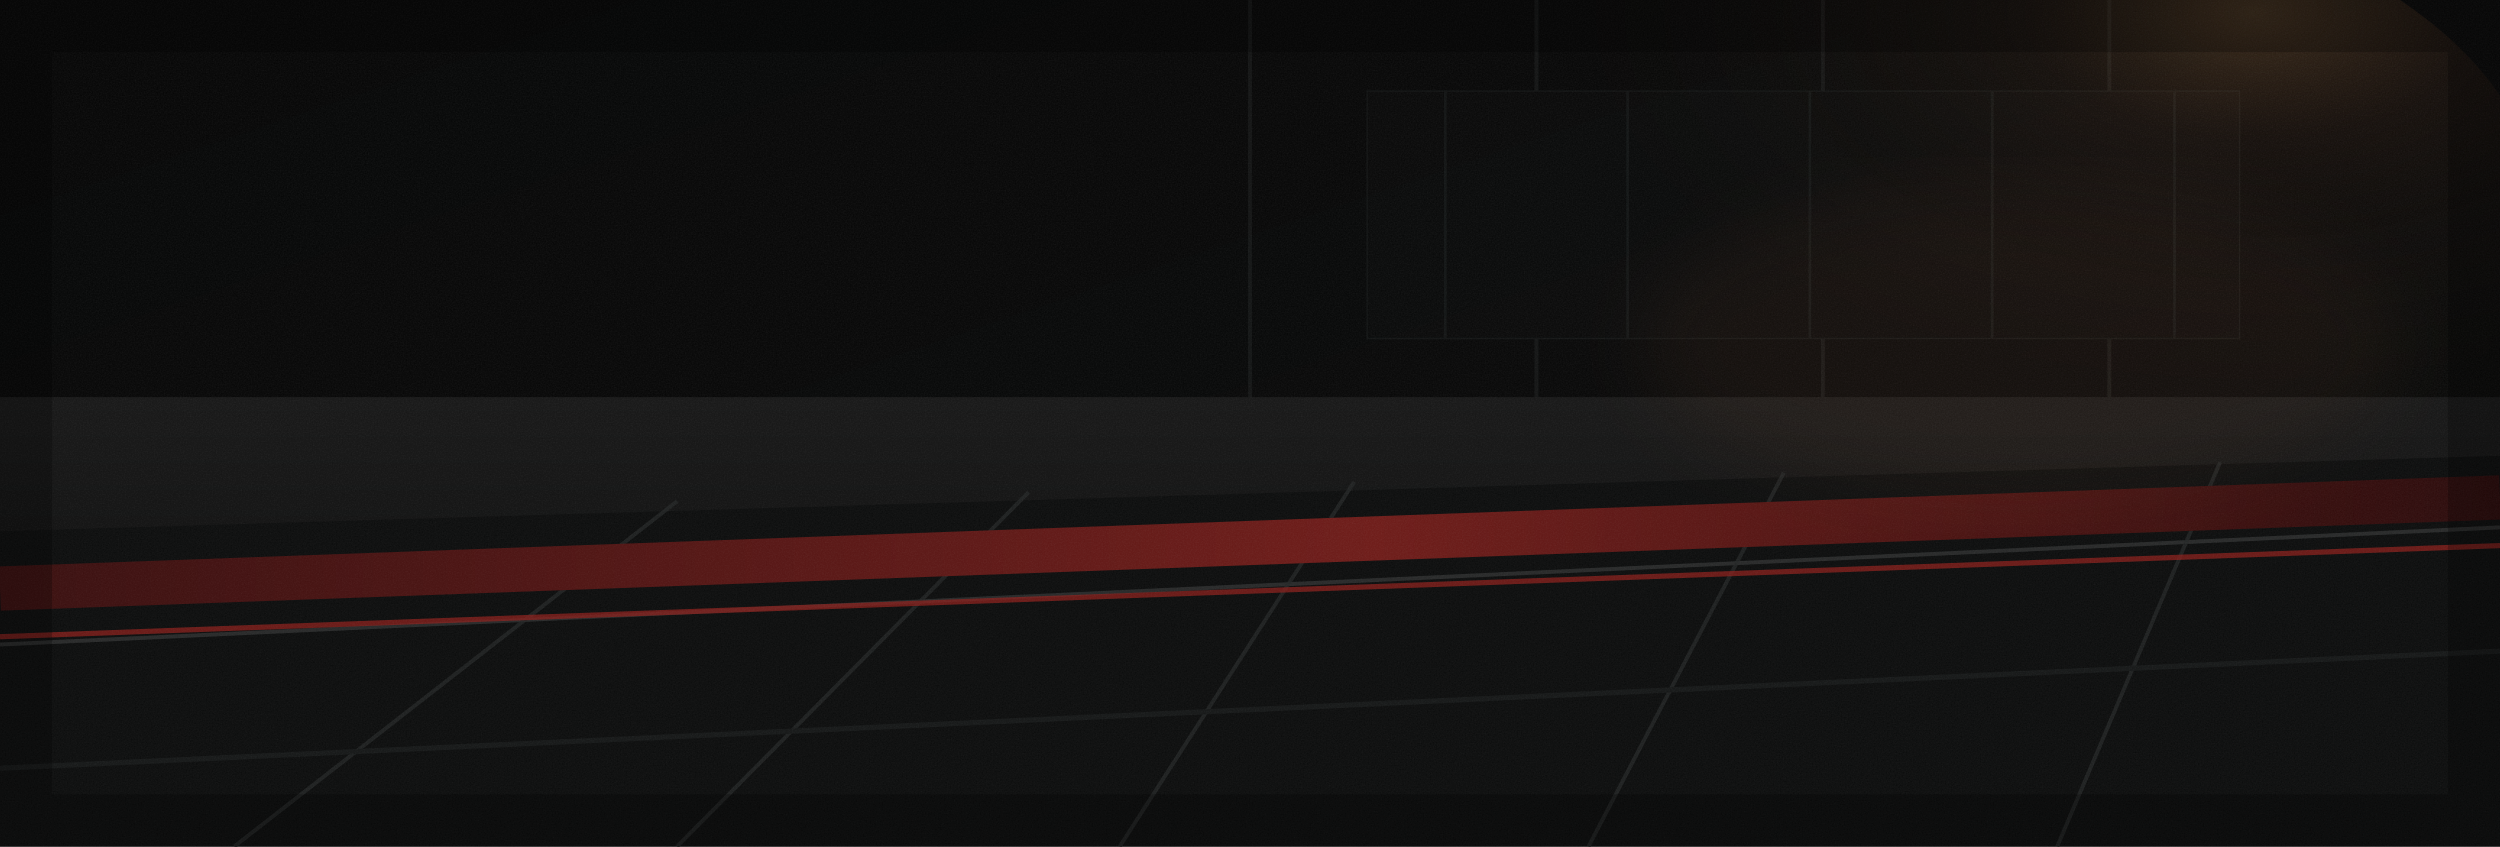
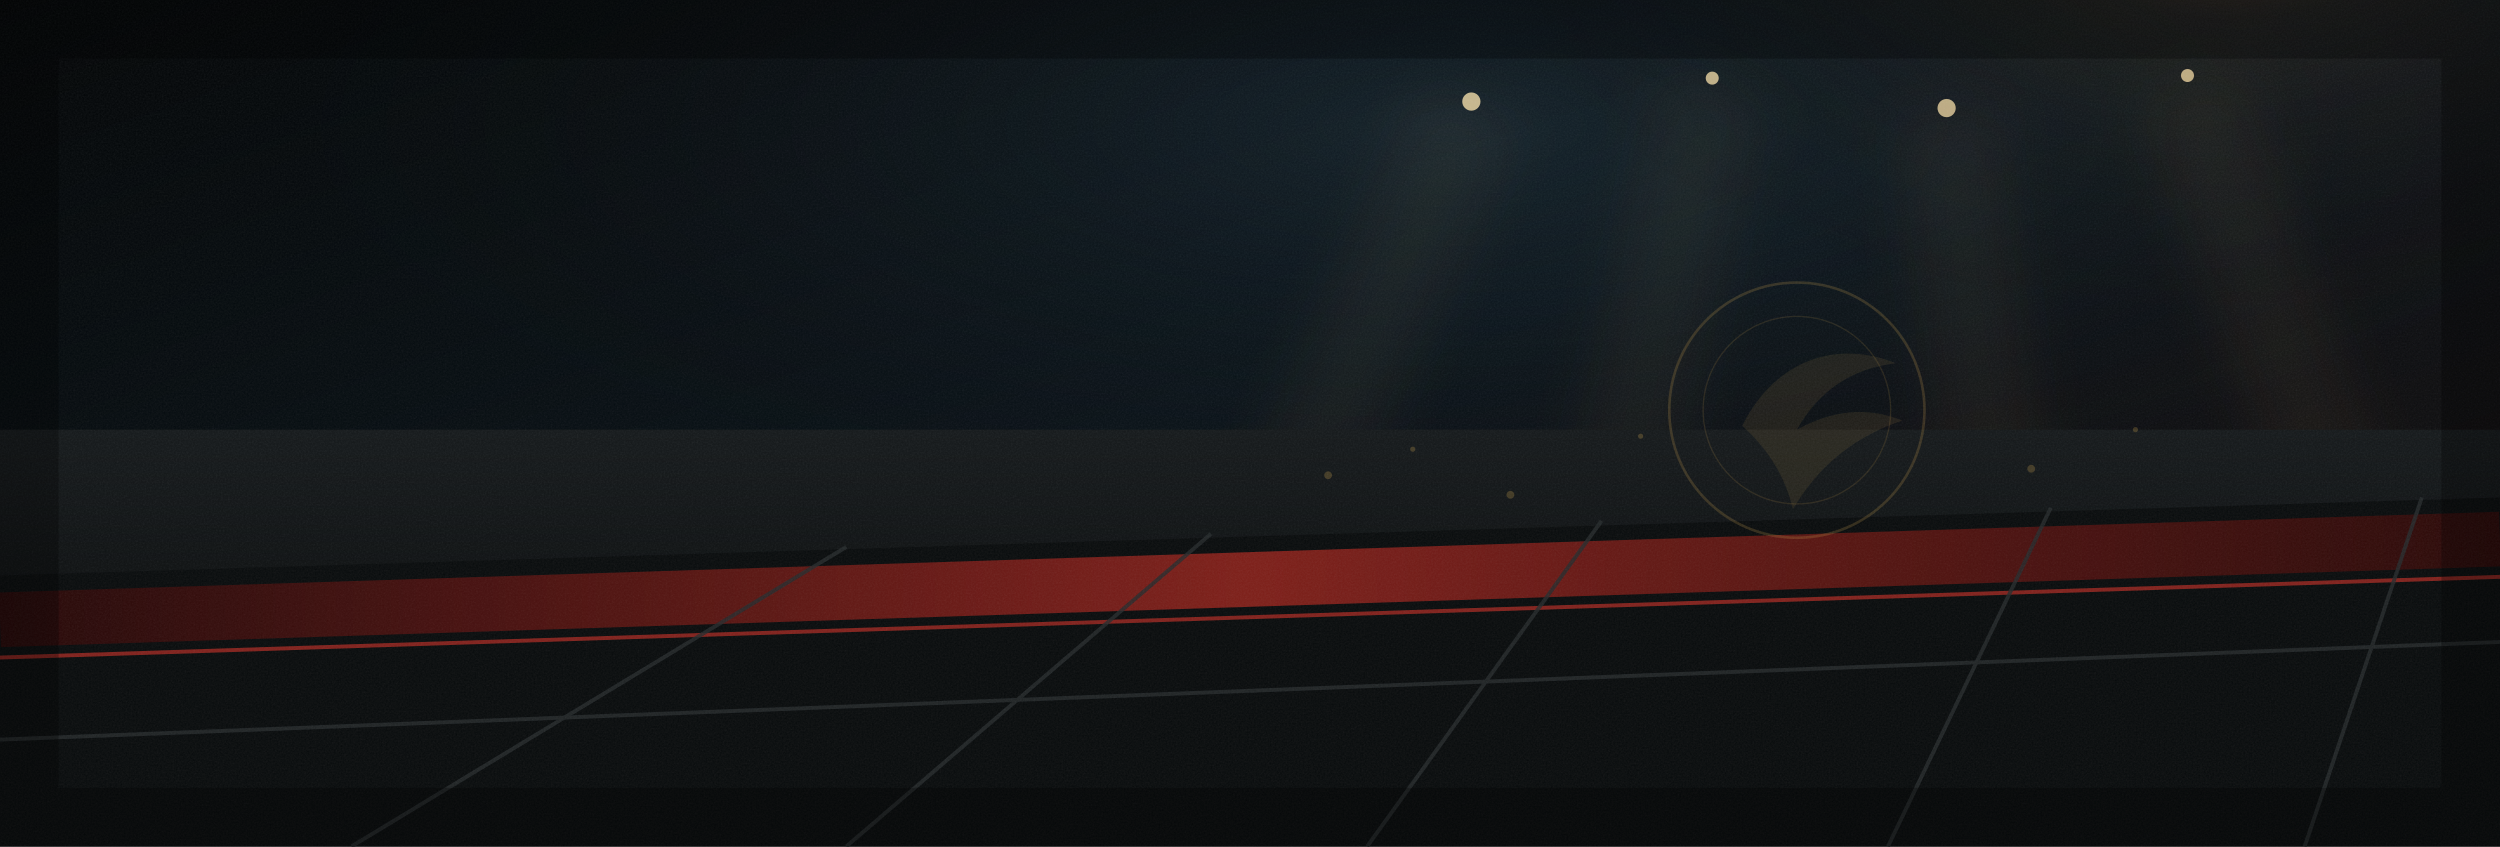
<svg xmlns="http://www.w3.org/2000/svg" viewBox="0 0 1920 650" role="img" aria-labelledby="title desc">
  <defs>
-     <linearGradient id="wall" x1="0" y1="0" x2="1" y2="1">
-       <stop offset="0" stop-color="#030404" />
-       <stop offset=".52" stop-color="#090a0a" />
-       <stop offset="1" stop-color="#16100d" />
+     <linearGradient id="bg" x1="0" y1="0" x2="1" y2="1">
+       <stop stop-color="#020405" />
+       <stop offset=".48" stop-color="#071016" />
+       <stop offset="1" stop-color="#140907" />
    </linearGradient>
    <linearGradient id="floor" x1="0" y1="0" x2="0" y2="1">
-       <stop offset="0" stop-color="#171717" />
-       <stop offset="1" stop-color="#050606" />
+       <stop stop-color="#15191b" />
+       <stop offset="1" stop-color="#020303" />
    </linearGradient>
    <linearGradient id="red" x1="0" y1="0" x2="1" y2="0">
-       <stop stop-color="#3a0e0e" />
-       <stop offset=".55" stop-color="#721b18" />
-       <stop offset="1" stop-color="#2a0909" />
+       <stop stop-color="#270707" />
+       <stop offset=".5" stop-color="#8a211b" />
+       <stop offset="1" stop-color="#2c0807" />
    </linearGradient>
-     <radialGradient id="light" cx="77%" cy="20%" r="62%">
-       <stop offset="0" stop-color="#c68a4e" stop-opacity=".27" />
-       <stop offset=".3" stop-color="#8f542d" stop-opacity=".11" />
+     <radialGradient id="spot" cx="72%" cy="12%" r="58%">
+       <stop stop-color="#e4b45d" stop-opacity=".34" />
+       <stop offset=".25" stop-color="#9f6737" stop-opacity=".13" />
      <stop offset="1" stop-color="#000" stop-opacity="0" />
    </radialGradient>
+     <radialGradient id="blue" cx="58%" cy="15%" r="52%">
+       <stop stop-color="#4f7993" stop-opacity=".18" />
+       <stop offset="1" stop-color="#000" stop-opacity="0" />
+     </radialGradient>
+     <filter id="blur">
+       <feGaussianBlur stdDeviation="22" />
+     </filter>
    <filter id="grain">
-       <feTurbulence type="fractalNoise" baseFrequency=".9" numOctaves="3" stitchTiles="stitch" />
+       <feTurbulence type="fractalNoise" baseFrequency=".75" numOctaves="3" />
      <feColorMatrix type="saturate" values="0" />
      <feComponentTransfer>
-         <feFuncA type="table" tableValues="0 .09" />
+         <feFuncA type="table" tableValues="0 .075" />
      </feComponentTransfer>
    </filter>
-     <filter id="blur">
-       <feGaussianBlur stdDeviation="26" />
-     </filter>
  </defs>
-   <rect width="1920" height="650" fill="url(#wall)" />
-   <g opacity=".7">
-     <rect x="0" y="0" width="1920" height="330" fill="#050606" />
-     <path d="M960 0v330M1180 0v330M1400 0v330M1620 0v330" stroke="#171818" stroke-width="3" />
-     <path d="M1050 70h670v190H1050z" fill="#080909" stroke="#151717" />
-     <path d="M1110 70v190M1250 70v190M1390 70v190M1530 70v190M1670 70v190" stroke="#161818" stroke-width="2" />
+   <rect width="1920" height="650" fill="url(#bg)" />
+   <rect width="1920" height="650" fill="url(#blue)" />
+   <g opacity=".8">
+     <circle cx="1130" cy="78" r="7" fill="#f5dfaa" />
+     <circle cx="1315" cy="60" r="5" fill="#f5dfaa" />
+     <circle cx="1495" cy="83" r="7" fill="#f5dfaa" />
+     <circle cx="1680" cy="58" r="5" fill="#f5dfaa" />
+     <path d="M1130 85l-150 330M1315 67l-80 350M1495 90l40 320M1680 65l120 335" stroke="#e8c67b" stroke-opacity=".07" stroke-width="75" filter="url(#blur)" />
  </g>
-   <rect y="305" width="1920" height="345" fill="url(#floor)" />
-   <path d="M0 408 L1920 350 L1920 650 L0 650 Z" fill="#0b0c0c" />
-   <path d="M0 495 L1920 405" stroke="#2c2d2d" stroke-width="3" opacity=".85" />
-   <path d="M180 650 L520 385M520 650 L790 378M860 650 L1040 370M1220 650 L1370 363M1580 650 L1705 355" stroke="#222424" stroke-width="3" opacity=".8" />
-   <path d="M0 452 L1920 382" stroke="url(#red)" stroke-width="34" opacity=".95" />
-   <path d="M0 489 L1920 419" stroke="#891e1a" stroke-width="4" opacity=".75" />
-   <path d="M0 590 L1920 500" stroke="#151717" stroke-width="4" />
-   <ellipse cx="1480" cy="165" rx="470" ry="260" fill="url(#light)" />
-   <ellipse cx="1550" cy="265" rx="290" ry="120" fill="#b06a3c" opacity=".07" filter="url(#blur)" />
-   <rect width="1920" height="650" filter="url(#grain)" opacity=".8" />
-   <rect width="1920" height="650" fill="none" stroke="#000" stroke-width="80" opacity=".24" />
+   <path d="M0 330H1920V650H0z" fill="url(#floor)" />
+   <path d="M0 442L1920 382V650H0z" fill="#080b0c" />
+   <path d="M0 476L1920 414" stroke="url(#red)" stroke-width="42" opacity=".9" />
+   <path d="M0 505L1920 443" stroke="#b52b22" stroke-width="3" opacity=".7" />
+   <g stroke="#252a2c" stroke-width="3" opacity=".8">
+     <path d="M0 568L1920 493" />
+     <path d="M270 650L650 420M650 650L930 410M1050 650L1230 400M1450 650L1575 390M1770 650L1860 382" />
+   </g>
+   <ellipse cx="1480" cy="155" rx="520" ry="300" fill="url(#spot)" />
+   <g transform="translate(1380 315)" opacity=".8">
+     <circle r="98" fill="none" stroke="#d4a64d" stroke-width="2" stroke-opacity=".26" />
+     <circle r="72" fill="none" stroke="#d4a64d" stroke-width="1" stroke-opacity=".18" />
+     <path d="M-42 12c26-52 74-66 118-48-34 4-59 21-76 51 27-15 54-18 81-7-36 12-64 34-84 68-6-25-19-46-39-64z" fill="#d4a64d" opacity=".13" />
+   </g>
+   <g opacity=".25" fill="#d4a64d">
+     <circle cx="1020" cy="365" r="3" />
+     <circle cx="1085" cy="345" r="2" />
+     <circle cx="1160" cy="380" r="3" />
+     <circle cx="1260" cy="335" r="2" />
+     <circle cx="1560" cy="360" r="3" />
+     <circle cx="1640" cy="330" r="2" />
+   </g>
+   <rect width="1920" height="650" filter="url(#grain)" />
+   <rect width="1920" height="650" fill="none" stroke="#000" stroke-width="90" opacity=".28" />
</svg>
